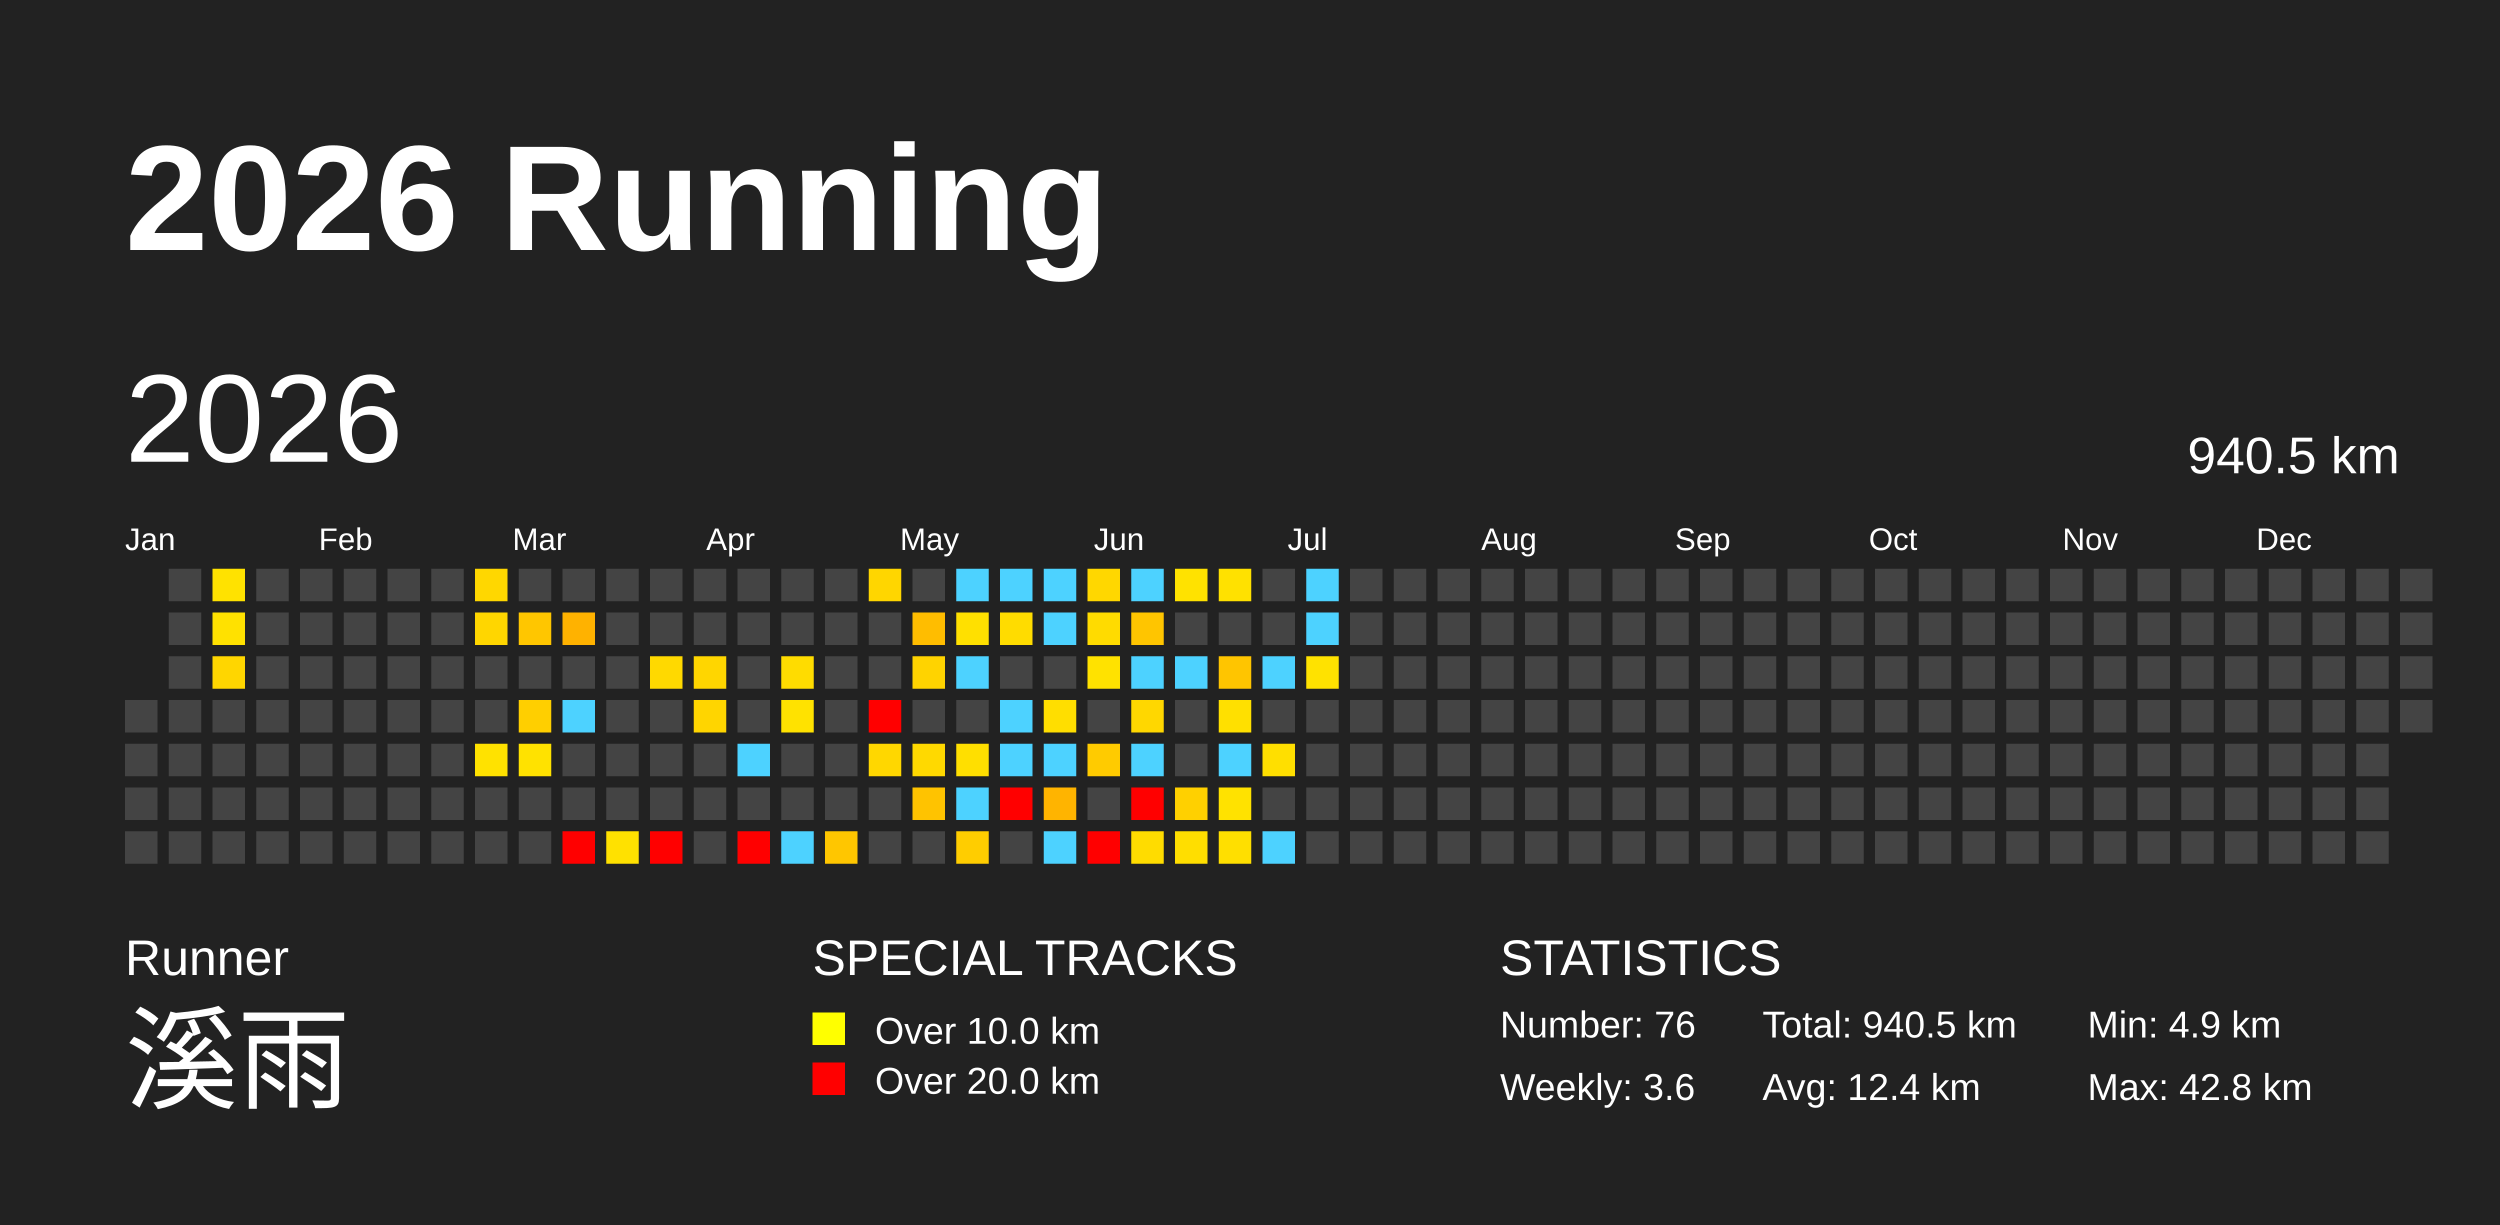
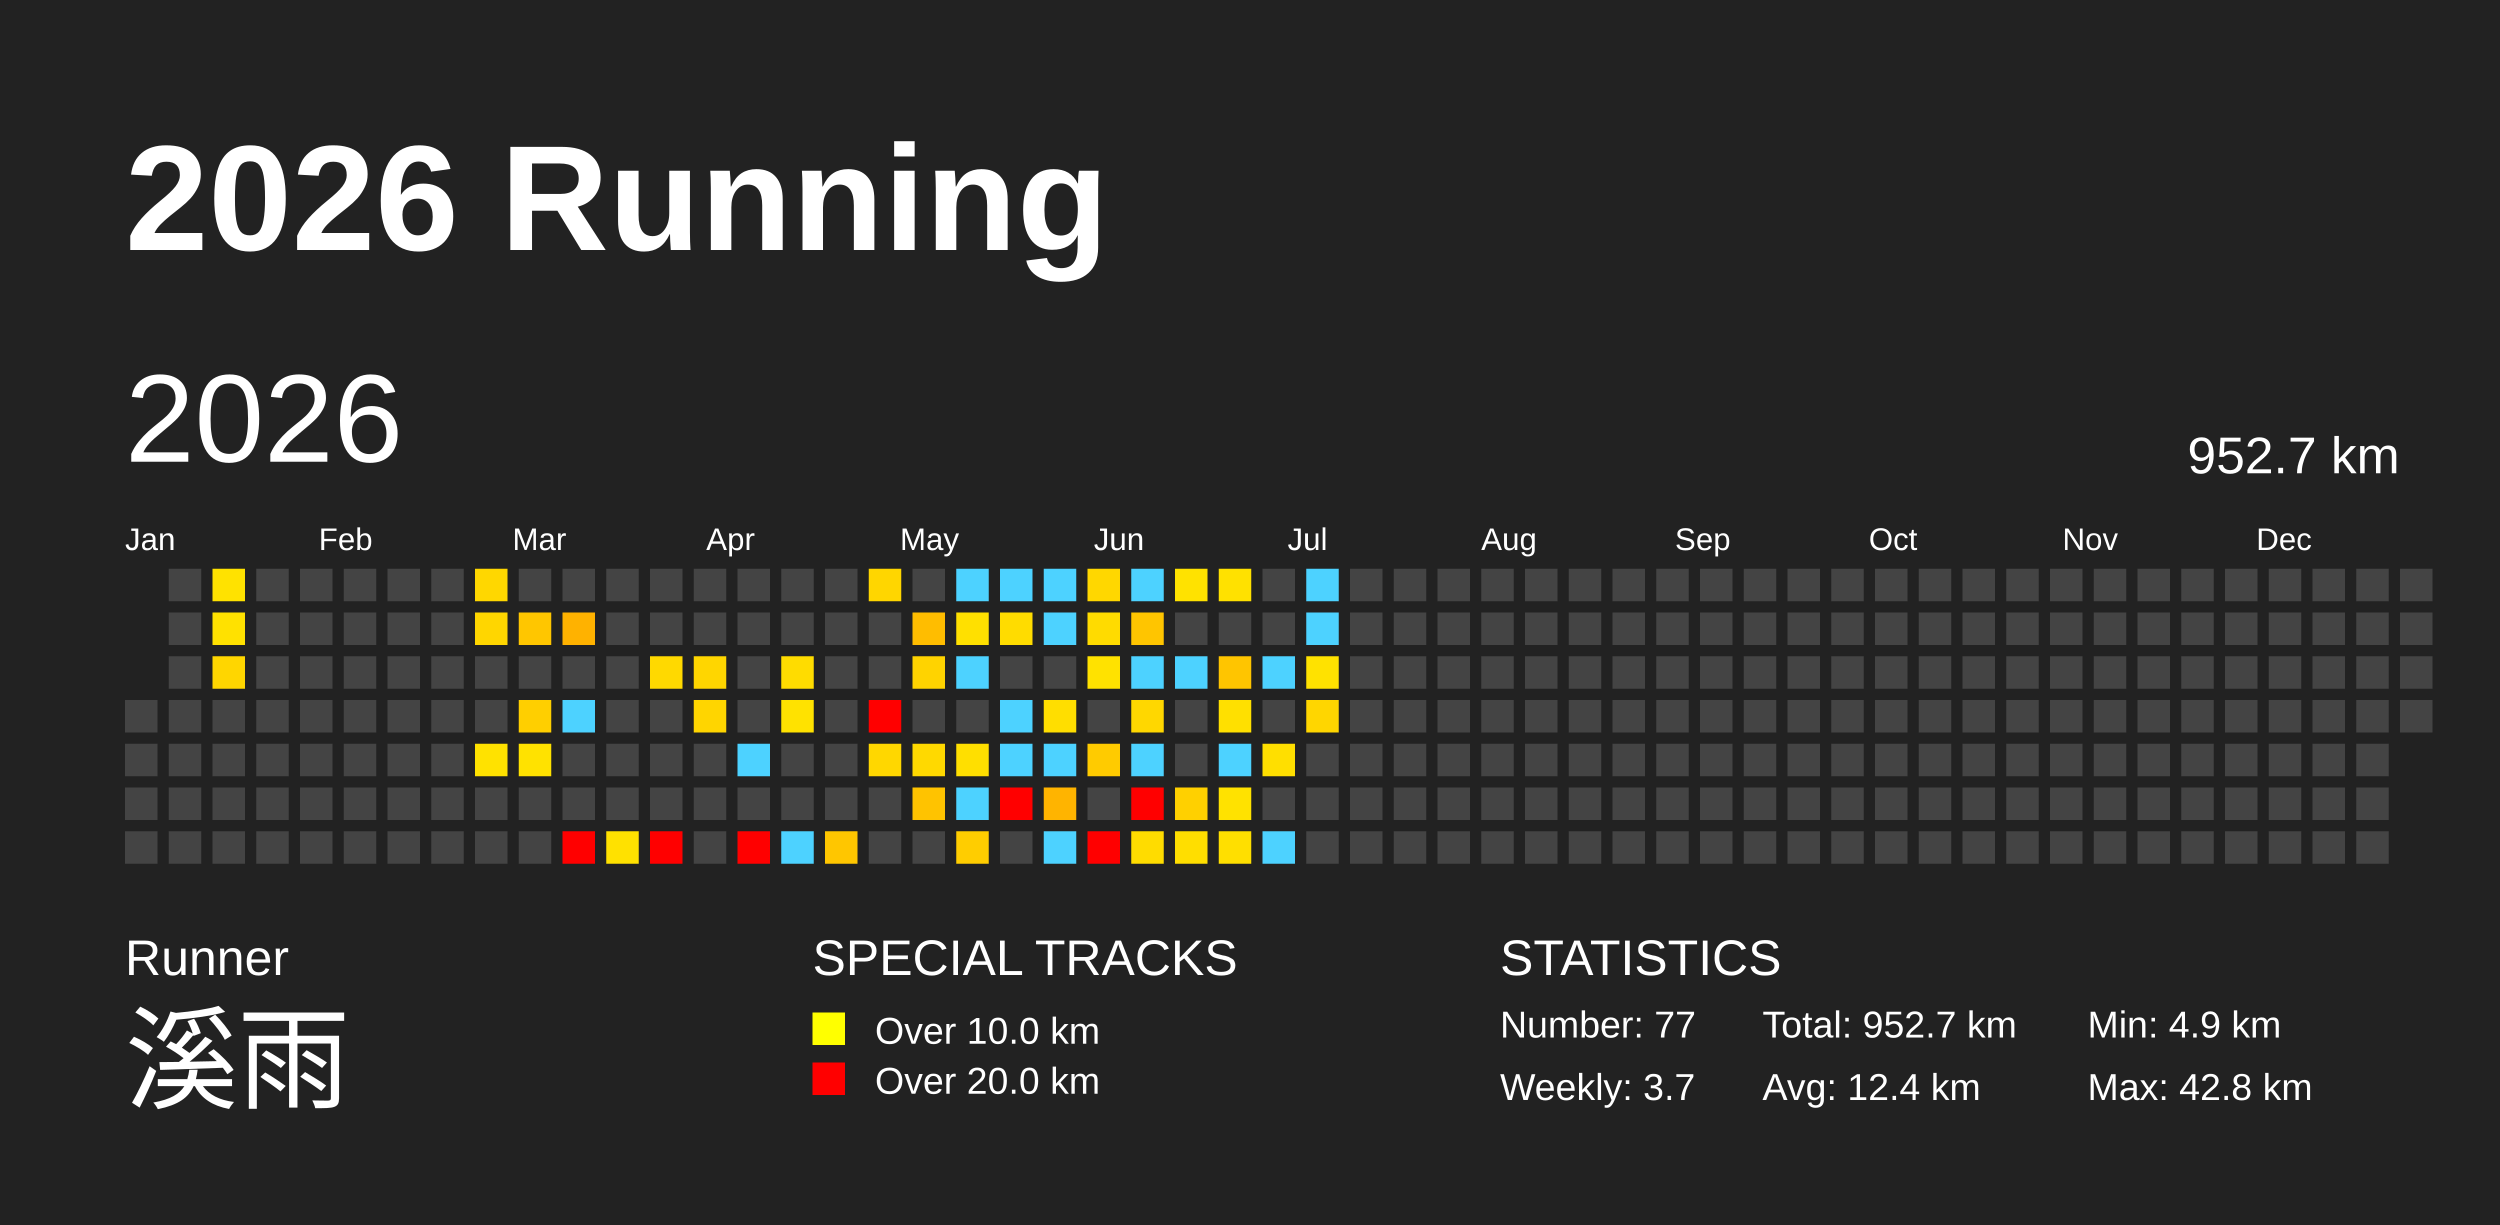
<svg xmlns="http://www.w3.org/2000/svg" baseProfile="full" height="98mm" version="1.1" viewBox="0,0,200,98" width="200mm">
  <defs>
    <pattern height="2" id="indoor-stripe" patternUnits="userSpaceOnUse" width="2">
      <line stroke="white" stroke-opacity="0.45" stroke-width="0.5" x1="0" x2="2" y1="2" y2="0" />
    </pattern>
  </defs>
  <rect fill="#222222" height="98" width="200" x="0" y="0" />
  <text fill="#FFFFFF" style="font-size:12px; font-family:Arial; font-weight:bold;" x="10" y="20">2026 Running</text>
  <text fill="#FFFFFF" style="font-size:4px; font-family:Arial" x="10" y="78">Runner</text>
  <text fill="#FFFFFF" style="font-size:9px; font-family:Arial" x="10" y="88">溪雨</text>
  <text fill="#FFFFFF" style="font-size:4px; font-family:Arial" x="65" y="78">SPECIAL TRACKS</text>
  <rect fill="yellow" height="2.6" width="2.6" x="65" y="81" />
  <text fill="#FFFFFF" style="font-size:3px; font-family:Arial" x="70" y="83.5">Over 10.0 km</text>
  <rect fill="red" height="2.6" width="2.6" x="65" y="85" />
  <text fill="#FFFFFF" style="font-size:3px; font-family:Arial" x="70" y="87.5">Over 20.0 km</text>
  <text fill="#FFFFFF" style="font-size:4px; font-family:Arial" x="120" y="78">STATISTICS</text>
-   <text fill="#FFFFFF" style="font-size:3px; font-family:Arial" x="120" y="83">Number: 76</text>
-   <text fill="#FFFFFF" style="font-size:3px; font-family:Arial" x="120" y="88">Weekly: 3.6</text>
-   <text fill="#FFFFFF" style="font-size:3px; font-family:Arial" x="141" y="83">Total: 940.5 km</text>
+   <text fill="#FFFFFF" style="font-size:3px; font-family:Arial" x="120" y="83">Number: 77</text>
+   <text fill="#FFFFFF" style="font-size:3px; font-family:Arial" x="120" y="88">Weekly: 3.7</text>
+   <text fill="#FFFFFF" style="font-size:3px; font-family:Arial" x="141" y="83">Total: 952.7 km</text>
  <text fill="#FFFFFF" style="font-size:3px; font-family:Arial" x="141" y="88">Avg: 12.4 km</text>
  <text fill="#FFFFFF" style="font-size:3px; font-family:Arial" x="167" y="83">Min: 4.9 km</text>
  <text fill="#FFFFFF" style="font-size:3px; font-family:Arial" x="167" y="88">Max: 42.8 km</text>
  <text dominant-baseline="hanging" fill="#FFFFFF" style="font-size:10.0px; font-family:Arial;" x="10" y="30">2026</text>
-   <text dominant-baseline="hanging" fill="#FFFFFF" style="font-size:4.125px; font-family:Arial;" x="175" y="35">940.5 km</text>
+   <text dominant-baseline="hanging" fill="#FFFFFF" style="font-size:4.125px; font-family:Arial;" x="175" y="35">952.7 km</text>
  <text fill="#FFFFFF" style="font-size:2.5px; font-family:Arial" x="10.0" y="44">Jan</text>
  <text fill="#FFFFFF" style="font-size:2.5px; font-family:Arial" x="25.5" y="44">Feb</text>
  <text fill="#FFFFFF" style="font-size:2.5px; font-family:Arial" x="41.0" y="44">Mar</text>
  <text fill="#FFFFFF" style="font-size:2.5px; font-family:Arial" x="56.5" y="44">Apr</text>
  <text fill="#FFFFFF" style="font-size:2.5px; font-family:Arial" x="72.0" y="44">May</text>
  <text fill="#FFFFFF" style="font-size:2.5px; font-family:Arial" x="87.5" y="44">Jun</text>
  <text fill="#FFFFFF" style="font-size:2.5px; font-family:Arial" x="103.0" y="44">Jul</text>
  <text fill="#FFFFFF" style="font-size:2.5px; font-family:Arial" x="118.5" y="44">Aug</text>
  <text fill="#FFFFFF" style="font-size:2.5px; font-family:Arial" x="134.0" y="44">Sep</text>
  <text fill="#FFFFFF" style="font-size:2.5px; font-family:Arial" x="149.5" y="44">Oct</text>
  <text fill="#FFFFFF" style="font-size:2.5px; font-family:Arial" x="165.0" y="44">Nov</text>
  <text fill="#FFFFFF" style="font-size:2.5px; font-family:Arial" x="180.5" y="44">Dec</text>
  <rect fill="#444444" height="2.6" width="2.6" x="10.0" y="56.0" />
  <rect fill="#444444" height="2.6" width="2.6" x="10.0" y="59.5" />
  <rect fill="#444444" height="2.6" width="2.6" x="10.0" y="63.0" />
  <rect fill="#444444" height="2.6" width="2.6" x="10.0" y="66.5" />
  <rect fill="#444444" height="2.6" width="2.6" x="13.5" y="45.5" />
  <rect fill="#444444" height="2.6" width="2.6" x="13.5" y="49.0" />
  <rect fill="#444444" height="2.6" width="2.6" x="13.5" y="52.5" />
  <rect fill="#444444" height="2.6" width="2.6" x="13.5" y="56.0" />
  <rect fill="#444444" height="2.6" width="2.6" x="13.5" y="59.5" />
  <rect fill="#444444" height="2.6" width="2.6" x="13.5" y="63.0" />
  <rect fill="#444444" height="2.6" width="2.6" x="13.5" y="66.5" />
  <rect fill="#ffe200" height="2.6" width="2.6" x="17.0" y="45.5" />
  <rect fill="#ffe100" height="2.6" width="2.6" x="17.0" y="49.0" />
  <rect fill="#ffd600" height="2.6" width="2.6" x="17.0" y="52.5" />
  <rect fill="#444444" height="2.6" width="2.6" x="17.0" y="56.0" />
  <rect fill="#444444" height="2.6" width="2.6" x="17.0" y="59.5" />
  <rect fill="#444444" height="2.6" width="2.6" x="17.0" y="63.0" />
  <rect fill="#444444" height="2.6" width="2.6" x="17.0" y="66.5" />
  <rect fill="#444444" height="2.6" width="2.6" x="20.5" y="45.5" />
  <rect fill="#444444" height="2.6" width="2.6" x="20.5" y="49.0" />
  <rect fill="#444444" height="2.6" width="2.6" x="20.5" y="52.5" />
  <rect fill="#444444" height="2.6" width="2.6" x="20.5" y="56.0" />
  <rect fill="#444444" height="2.6" width="2.6" x="20.5" y="59.5" />
  <rect fill="#444444" height="2.6" width="2.6" x="20.5" y="63.0" />
  <rect fill="#444444" height="2.6" width="2.6" x="20.5" y="66.5" />
  <rect fill="#444444" height="2.6" width="2.6" x="24.0" y="45.5" />
  <rect fill="#444444" height="2.6" width="2.6" x="24.0" y="49.0" />
  <rect fill="#444444" height="2.6" width="2.6" x="24.0" y="52.5" />
  <rect fill="#444444" height="2.6" width="2.6" x="24.0" y="56.0" />
  <rect fill="#444444" height="2.6" width="2.6" x="24.0" y="59.5" />
  <rect fill="#444444" height="2.6" width="2.6" x="24.0" y="63.0" />
  <rect fill="#444444" height="2.6" width="2.6" x="24.0" y="66.5" />
  <rect fill="#444444" height="2.6" width="2.6" x="27.5" y="45.5" />
  <rect fill="#444444" height="2.6" width="2.6" x="27.5" y="49.0" />
  <rect fill="#444444" height="2.6" width="2.6" x="27.5" y="52.5" />
  <rect fill="#444444" height="2.6" width="2.6" x="27.5" y="56.0" />
  <rect fill="#444444" height="2.6" width="2.6" x="27.5" y="59.5" />
  <rect fill="#444444" height="2.6" width="2.6" x="27.5" y="63.0" />
  <rect fill="#444444" height="2.6" width="2.6" x="27.5" y="66.5" />
  <rect fill="#444444" height="2.6" width="2.6" x="31.0" y="45.5" />
  <rect fill="#444444" height="2.6" width="2.6" x="31.0" y="49.0" />
  <rect fill="#444444" height="2.6" width="2.6" x="31.0" y="52.5" />
  <rect fill="#444444" height="2.6" width="2.6" x="31.0" y="56.0" />
  <rect fill="#444444" height="2.6" width="2.6" x="31.0" y="59.5" />
  <rect fill="#444444" height="2.6" width="2.6" x="31.0" y="63.0" />
  <rect fill="#444444" height="2.6" width="2.6" x="31.0" y="66.5" />
  <rect fill="#444444" height="2.6" width="2.6" x="34.5" y="45.5" />
  <rect fill="#444444" height="2.6" width="2.6" x="34.5" y="49.0" />
  <rect fill="#444444" height="2.6" width="2.6" x="34.5" y="52.5" />
  <rect fill="#444444" height="2.6" width="2.6" x="34.5" y="56.0" />
  <rect fill="#444444" height="2.6" width="2.6" x="34.5" y="59.5" />
  <rect fill="#444444" height="2.6" width="2.6" x="34.5" y="63.0" />
  <rect fill="#444444" height="2.6" width="2.6" x="34.5" y="66.5" />
  <rect fill="#ffd700" height="2.6" width="2.6" x="38.0" y="45.5" />
  <rect fill="#ffd600" height="2.6" width="2.6" x="38.0" y="49.0" />
  <rect fill="#444444" height="2.6" width="2.6" x="38.0" y="52.5" />
  <rect fill="#444444" height="2.6" width="2.6" x="38.0" y="56.0" />
  <rect fill="#ffe200" height="2.6" width="2.6" x="38.0" y="59.5" />
  <rect fill="#444444" height="2.6" width="2.6" x="38.0" y="63.0" />
  <rect fill="#444444" height="2.6" width="2.6" x="38.0" y="66.5" />
  <rect fill="#444444" height="2.6" width="2.6" x="41.5" y="45.5" />
  <rect fill="#ffc600" height="2.6" width="2.6" x="41.5" y="49.0" />
  <rect fill="#444444" height="2.6" width="2.6" x="41.5" y="52.5" />
  <rect fill="#ffcf00" height="2.6" width="2.6" x="41.5" y="56.0" />
  <rect fill="#ffe200" height="2.6" width="2.6" x="41.5" y="59.5" />
  <rect fill="#444444" height="2.6" width="2.6" x="41.5" y="63.0" />
  <rect fill="#444444" height="2.6" width="2.6" x="41.5" y="66.5" />
  <rect fill="#444444" height="2.6" width="2.6" x="45.0" y="45.5" />
  <rect fill="#ffb200" height="2.6" width="2.6" x="45.0" y="49.0" />
  <rect fill="#444444" height="2.6" width="2.6" x="45.0" y="52.5" />
  <rect fill="#4dd2ff" height="2.6" width="2.6" x="45.0" y="56.0" />
  <rect fill="#444444" height="2.6" width="2.6" x="45.0" y="59.5" />
  <rect fill="#444444" height="2.6" width="2.6" x="45.0" y="63.0" />
  <rect fill="red" height="2.6" width="2.6" x="45.0" y="66.5" />
  <rect fill="#444444" height="2.6" width="2.6" x="48.5" y="45.5" />
  <rect fill="#444444" height="2.6" width="2.6" x="48.5" y="49.0" />
  <rect fill="#444444" height="2.6" width="2.6" x="48.5" y="52.5" />
  <rect fill="#444444" height="2.6" width="2.6" x="48.5" y="56.0" />
  <rect fill="#444444" height="2.6" width="2.6" x="48.5" y="59.5" />
  <rect fill="#444444" height="2.6" width="2.6" x="48.5" y="63.0" />
  <rect fill="#ffe100" height="2.6" width="2.6" x="48.5" y="66.5" />
  <rect fill="#444444" height="2.6" width="2.6" x="52.0" y="45.5" />
  <rect fill="#444444" height="2.6" width="2.6" x="52.0" y="49.0" />
  <rect fill="#ffd900" height="2.6" width="2.6" x="52.0" y="52.5" />
  <rect fill="#444444" height="2.6" width="2.6" x="52.0" y="56.0" />
  <rect fill="#444444" height="2.6" width="2.6" x="52.0" y="59.5" />
  <rect fill="#444444" height="2.6" width="2.6" x="52.0" y="63.0" />
  <rect fill="red" height="2.6" width="2.6" x="52.0" y="66.5" />
  <rect fill="#444444" height="2.6" width="2.6" x="55.5" y="45.5" />
  <rect fill="#444444" height="2.6" width="2.6" x="55.5" y="49.0" />
  <rect fill="#ffd600" height="2.6" width="2.6" x="55.5" y="52.5" />
  <rect fill="#ffd500" height="2.6" width="2.6" x="55.5" y="56.0" />
  <rect fill="#444444" height="2.6" width="2.6" x="55.5" y="59.5" />
  <rect fill="#444444" height="2.6" width="2.6" x="55.5" y="63.0" />
  <rect fill="#444444" height="2.6" width="2.6" x="55.5" y="66.5" />
  <rect fill="#444444" height="2.6" width="2.6" x="59.0" y="45.5" />
  <rect fill="#444444" height="2.6" width="2.6" x="59.0" y="49.0" />
  <rect fill="#444444" height="2.6" width="2.6" x="59.0" y="52.5" />
  <rect fill="#444444" height="2.6" width="2.6" x="59.0" y="56.0" />
  <rect fill="#4dd2ff" height="2.6" width="2.6" x="59.0" y="59.5" />
  <rect fill="#444444" height="2.6" width="2.6" x="59.0" y="63.0" />
  <rect fill="red" height="2.6" width="2.6" x="59.0" y="66.5" />
  <rect fill="#444444" height="2.6" width="2.6" x="62.5" y="45.5" />
  <rect fill="#444444" height="2.6" width="2.6" x="62.5" y="49.0" />
  <rect fill="#ffdc00" height="2.6" width="2.6" x="62.5" y="52.5" />
  <rect fill="#ffe200" height="2.6" width="2.6" x="62.5" y="56.0" />
  <rect fill="#444444" height="2.6" width="2.6" x="62.5" y="59.5" />
  <rect fill="#444444" height="2.6" width="2.6" x="62.5" y="63.0" />
  <rect fill="#4dd2ff" height="2.6" width="2.6" x="62.5" y="66.5" />
  <rect fill="#444444" height="2.6" width="2.6" x="66.0" y="45.5" />
  <rect fill="#444444" height="2.6" width="2.6" x="66.0" y="49.0" />
  <rect fill="#444444" height="2.6" width="2.6" x="66.0" y="52.5" />
  <rect fill="#444444" height="2.6" width="2.6" x="66.0" y="56.0" />
  <rect fill="#444444" height="2.6" width="2.6" x="66.0" y="59.5" />
  <rect fill="#444444" height="2.6" width="2.6" x="66.0" y="63.0" />
  <rect fill="#ffc600" height="2.6" width="2.6" x="66.0" y="66.5" />
  <rect fill="#ffd600" height="2.6" width="2.6" x="69.5" y="45.5" />
  <rect fill="#444444" height="2.6" width="2.6" x="69.5" y="49.0" />
  <rect fill="#444444" height="2.6" width="2.6" x="69.5" y="52.5" />
  <rect fill="red" height="2.6" width="2.6" x="69.5" y="56.0" />
  <rect fill="#ffd700" height="2.6" width="2.6" x="69.5" y="59.5" />
  <rect fill="#444444" height="2.6" width="2.6" x="69.5" y="63.0" />
  <rect fill="#444444" height="2.6" width="2.6" x="69.5" y="66.5" />
  <rect fill="#444444" height="2.6" width="2.6" x="73.0" y="45.5" />
  <rect fill="#ffbd00" height="2.6" width="2.6" x="73.0" y="49.0" />
  <rect fill="#ffd300" height="2.6" width="2.6" x="73.0" y="52.5" />
  <rect fill="#444444" height="2.6" width="2.6" x="73.0" y="56.0" />
  <rect fill="#ffd900" height="2.6" width="2.6" x="73.0" y="59.5" />
  <rect fill="#ffc300" height="2.6" width="2.6" x="73.0" y="63.0" />
  <rect fill="#444444" height="2.6" width="2.6" x="73.0" y="66.5" />
  <rect fill="#4dd2ff" height="2.6" width="2.6" x="76.5" y="45.5" />
  <rect fill="#ffe000" height="2.6" width="2.6" x="76.5" y="49.0" />
  <rect fill="#4dd2ff" height="2.6" width="2.6" x="76.5" y="52.5" />
  <rect fill="#444444" height="2.6" width="2.6" x="76.5" y="56.0" />
  <rect fill="#ffdf00" height="2.6" width="2.6" x="76.5" y="59.5" />
  <rect fill="#4dd2ff" height="2.6" width="2.6" x="76.5" y="63.0" />
  <rect fill="#ffcd00" height="2.6" width="2.6" x="76.5" y="66.5" />
  <rect fill="#4dd2ff" height="2.6" width="2.6" x="80.0" y="45.5" />
  <rect fill="#ffdc00" height="2.6" width="2.6" x="80.0" y="49.0" />
  <rect fill="#444444" height="2.6" width="2.6" x="80.0" y="52.5" />
  <rect fill="#4dd2ff" height="2.6" width="2.6" x="80.0" y="56.0" />
  <rect fill="#4dd2ff" height="2.6" width="2.6" x="80.0" y="59.5" />
  <rect fill="red" height="2.6" width="2.6" x="80.0" y="63.0" />
  <rect fill="#444444" height="2.6" width="2.6" x="80.0" y="66.5" />
  <rect fill="#4dd2ff" height="2.6" width="2.6" x="83.5" y="45.5" />
  <rect fill="#4dd2ff" height="2.6" width="2.6" x="83.5" y="49.0" />
  <rect fill="#444444" height="2.6" width="2.6" x="83.5" y="52.5" />
  <rect fill="#ffde00" height="2.6" width="2.6" x="83.5" y="56.0" />
  <rect fill="#4dd2ff" height="2.6" width="2.6" x="83.5" y="59.5" />
  <rect fill="#ffb400" height="2.6" width="2.6" x="83.5" y="63.0" />
  <rect fill="#4dd2ff" height="2.6" width="2.6" x="83.5" y="66.5" />
  <rect fill="#ffd700" height="2.6" width="2.6" x="87.0" y="45.5" />
  <rect fill="#ffdb00" height="2.6" width="2.6" x="87.0" y="49.0" />
  <rect fill="#ffe200" height="2.6" width="2.6" x="87.0" y="52.5" />
  <rect fill="#444444" height="2.6" width="2.6" x="87.0" y="56.0" />
  <rect fill="#ffcb00" height="2.6" width="2.6" x="87.0" y="59.5" />
  <rect fill="#444444" height="2.6" width="2.6" x="87.0" y="63.0" />
  <rect fill="red" height="2.6" width="2.6" x="87.0" y="66.5" />
  <rect fill="#4dd2ff" height="2.6" width="2.6" x="90.5" y="45.5" />
  <rect fill="#ffc500" height="2.6" width="2.6" x="90.5" y="49.0" />
  <rect fill="#4dd2ff" height="2.6" width="2.6" x="90.5" y="52.5" />
  <rect fill="#ffd700" height="2.6" width="2.6" x="90.5" y="56.0" />
  <rect fill="#4dd2ff" height="2.6" width="2.6" x="90.5" y="59.5" />
  <rect fill="red" height="2.6" width="2.6" x="90.5" y="63.0" />
  <rect fill="#ffdc00" height="2.6" width="2.6" x="90.5" y="66.5" />
  <rect fill="#ffe200" height="2.6" width="2.6" x="94.0" y="45.5" />
  <rect fill="#444444" height="2.6" width="2.6" x="94.0" y="49.0" />
  <rect fill="#4dd2ff" height="2.6" width="2.6" x="94.0" y="52.5" />
  <rect fill="#444444" height="2.6" width="2.6" x="94.0" y="56.0" />
  <rect fill="#444444" height="2.6" width="2.6" x="94.0" y="59.5" />
  <rect fill="#ffd000" height="2.6" width="2.6" x="94.0" y="63.0" />
  <rect fill="#ffde00" height="2.6" width="2.6" x="94.0" y="66.5" />
  <rect fill="#ffe100" height="2.6" width="2.6" x="97.5" y="45.5" />
  <rect fill="#444444" height="2.6" width="2.6" x="97.5" y="49.0" />
  <rect fill="#ffc500" height="2.6" width="2.6" x="97.5" y="52.5" />
  <rect fill="#ffe000" height="2.6" width="2.6" x="97.5" y="56.0" />
  <rect fill="#4dd2ff" height="2.6" width="2.6" x="97.5" y="59.5" />
  <rect fill="#ffe200" height="2.6" width="2.6" x="97.5" y="63.0" />
  <rect fill="#ffdf00" height="2.6" width="2.6" x="97.5" y="66.5" />
  <rect fill="#444444" height="2.6" width="2.6" x="101.0" y="45.5" />
  <rect fill="#444444" height="2.6" width="2.6" x="101.0" y="49.0" />
  <rect fill="#4dd2ff" height="2.6" width="2.6" x="101.0" y="52.5" />
  <rect fill="#444444" height="2.6" width="2.6" x="101.0" y="56.0" />
  <rect fill="#ffdf00" height="2.6" width="2.6" x="101.0" y="59.5" />
  <rect fill="#444444" height="2.6" width="2.6" x="101.0" y="63.0" />
  <rect fill="#4dd2ff" height="2.6" width="2.6" x="101.0" y="66.5" />
  <rect fill="#4dd2ff" height="2.6" width="2.6" x="104.5" y="45.5" />
  <rect fill="#4dd2ff" height="2.6" width="2.6" x="104.5" y="49.0" />
  <rect fill="#ffe200" height="2.6" width="2.6" x="104.5" y="52.5" />
-   <rect fill="#444444" height="2.6" width="2.6" x="104.5" y="56.0" />
+   <rect fill="#ffd600" height="2.6" width="2.6" x="104.5" y="56.0" />
  <rect fill="#444444" height="2.6" width="2.6" x="104.5" y="59.5" />
  <rect fill="#444444" height="2.6" width="2.6" x="104.5" y="63.0" />
  <rect fill="#444444" height="2.6" width="2.6" x="104.5" y="66.5" />
  <rect fill="#444444" height="2.6" width="2.6" x="108.0" y="45.5" />
  <rect fill="#444444" height="2.6" width="2.6" x="108.0" y="49.0" />
  <rect fill="#444444" height="2.6" width="2.6" x="108.0" y="52.5" />
  <rect fill="#444444" height="2.6" width="2.6" x="108.0" y="56.0" />
  <rect fill="#444444" height="2.6" width="2.6" x="108.0" y="59.5" />
  <rect fill="#444444" height="2.6" width="2.6" x="108.0" y="63.0" />
  <rect fill="#444444" height="2.6" width="2.6" x="108.0" y="66.5" />
  <rect fill="#444444" height="2.6" width="2.6" x="111.5" y="45.5" />
  <rect fill="#444444" height="2.6" width="2.6" x="111.5" y="49.0" />
  <rect fill="#444444" height="2.6" width="2.6" x="111.5" y="52.5" />
  <rect fill="#444444" height="2.6" width="2.6" x="111.5" y="56.0" />
  <rect fill="#444444" height="2.6" width="2.6" x="111.5" y="59.5" />
  <rect fill="#444444" height="2.6" width="2.6" x="111.5" y="63.0" />
  <rect fill="#444444" height="2.6" width="2.6" x="111.5" y="66.5" />
  <rect fill="#444444" height="2.6" width="2.6" x="115.0" y="45.5" />
  <rect fill="#444444" height="2.6" width="2.6" x="115.0" y="49.0" />
  <rect fill="#444444" height="2.6" width="2.6" x="115.0" y="52.5" />
  <rect fill="#444444" height="2.6" width="2.6" x="115.0" y="56.0" />
  <rect fill="#444444" height="2.6" width="2.6" x="115.0" y="59.5" />
  <rect fill="#444444" height="2.6" width="2.6" x="115.0" y="63.0" />
  <rect fill="#444444" height="2.6" width="2.6" x="115.0" y="66.5" />
  <rect fill="#444444" height="2.6" width="2.6" x="118.5" y="45.5" />
  <rect fill="#444444" height="2.6" width="2.6" x="118.5" y="49.0" />
  <rect fill="#444444" height="2.6" width="2.6" x="118.5" y="52.5" />
  <rect fill="#444444" height="2.6" width="2.6" x="118.5" y="56.0" />
  <rect fill="#444444" height="2.6" width="2.6" x="118.5" y="59.5" />
  <rect fill="#444444" height="2.6" width="2.6" x="118.5" y="63.0" />
  <rect fill="#444444" height="2.6" width="2.6" x="118.5" y="66.5" />
  <rect fill="#444444" height="2.6" width="2.6" x="122.0" y="45.5" />
  <rect fill="#444444" height="2.6" width="2.6" x="122.0" y="49.0" />
  <rect fill="#444444" height="2.6" width="2.6" x="122.0" y="52.5" />
  <rect fill="#444444" height="2.6" width="2.6" x="122.0" y="56.0" />
  <rect fill="#444444" height="2.6" width="2.6" x="122.0" y="59.5" />
  <rect fill="#444444" height="2.6" width="2.6" x="122.0" y="63.0" />
  <rect fill="#444444" height="2.6" width="2.6" x="122.0" y="66.5" />
  <rect fill="#444444" height="2.6" width="2.6" x="125.5" y="45.5" />
  <rect fill="#444444" height="2.6" width="2.6" x="125.5" y="49.0" />
  <rect fill="#444444" height="2.6" width="2.6" x="125.5" y="52.5" />
  <rect fill="#444444" height="2.6" width="2.6" x="125.5" y="56.0" />
  <rect fill="#444444" height="2.6" width="2.6" x="125.5" y="59.5" />
  <rect fill="#444444" height="2.6" width="2.6" x="125.5" y="63.0" />
  <rect fill="#444444" height="2.6" width="2.6" x="125.5" y="66.5" />
  <rect fill="#444444" height="2.6" width="2.6" x="129.0" y="45.5" />
  <rect fill="#444444" height="2.6" width="2.6" x="129.0" y="49.0" />
  <rect fill="#444444" height="2.6" width="2.6" x="129.0" y="52.5" />
  <rect fill="#444444" height="2.6" width="2.6" x="129.0" y="56.0" />
  <rect fill="#444444" height="2.6" width="2.6" x="129.0" y="59.5" />
  <rect fill="#444444" height="2.6" width="2.6" x="129.0" y="63.0" />
  <rect fill="#444444" height="2.6" width="2.6" x="129.0" y="66.5" />
  <rect fill="#444444" height="2.6" width="2.6" x="132.5" y="45.5" />
  <rect fill="#444444" height="2.6" width="2.6" x="132.5" y="49.0" />
  <rect fill="#444444" height="2.6" width="2.6" x="132.5" y="52.5" />
  <rect fill="#444444" height="2.6" width="2.6" x="132.5" y="56.0" />
  <rect fill="#444444" height="2.6" width="2.6" x="132.5" y="59.5" />
  <rect fill="#444444" height="2.6" width="2.6" x="132.5" y="63.0" />
  <rect fill="#444444" height="2.6" width="2.6" x="132.5" y="66.5" />
  <rect fill="#444444" height="2.6" width="2.6" x="136.0" y="45.5" />
  <rect fill="#444444" height="2.6" width="2.6" x="136.0" y="49.0" />
  <rect fill="#444444" height="2.6" width="2.6" x="136.0" y="52.5" />
  <rect fill="#444444" height="2.6" width="2.6" x="136.0" y="56.0" />
  <rect fill="#444444" height="2.6" width="2.6" x="136.0" y="59.5" />
  <rect fill="#444444" height="2.6" width="2.6" x="136.0" y="63.0" />
  <rect fill="#444444" height="2.6" width="2.6" x="136.0" y="66.5" />
  <rect fill="#444444" height="2.6" width="2.6" x="139.5" y="45.5" />
  <rect fill="#444444" height="2.6" width="2.6" x="139.5" y="49.0" />
  <rect fill="#444444" height="2.6" width="2.6" x="139.5" y="52.5" />
  <rect fill="#444444" height="2.6" width="2.6" x="139.5" y="56.0" />
  <rect fill="#444444" height="2.6" width="2.6" x="139.5" y="59.5" />
  <rect fill="#444444" height="2.6" width="2.6" x="139.5" y="63.0" />
  <rect fill="#444444" height="2.6" width="2.6" x="139.5" y="66.5" />
  <rect fill="#444444" height="2.6" width="2.6" x="143.0" y="45.5" />
  <rect fill="#444444" height="2.6" width="2.6" x="143.0" y="49.0" />
  <rect fill="#444444" height="2.6" width="2.6" x="143.0" y="52.5" />
  <rect fill="#444444" height="2.6" width="2.6" x="143.0" y="56.0" />
  <rect fill="#444444" height="2.6" width="2.6" x="143.0" y="59.5" />
  <rect fill="#444444" height="2.6" width="2.6" x="143.0" y="63.0" />
  <rect fill="#444444" height="2.6" width="2.6" x="143.0" y="66.5" />
  <rect fill="#444444" height="2.6" width="2.6" x="146.5" y="45.5" />
  <rect fill="#444444" height="2.6" width="2.6" x="146.5" y="49.0" />
  <rect fill="#444444" height="2.6" width="2.6" x="146.5" y="52.5" />
  <rect fill="#444444" height="2.6" width="2.6" x="146.5" y="56.0" />
  <rect fill="#444444" height="2.6" width="2.6" x="146.5" y="59.5" />
  <rect fill="#444444" height="2.6" width="2.6" x="146.5" y="63.0" />
  <rect fill="#444444" height="2.6" width="2.6" x="146.5" y="66.5" />
  <rect fill="#444444" height="2.6" width="2.6" x="150.0" y="45.5" />
  <rect fill="#444444" height="2.6" width="2.6" x="150.0" y="49.0" />
  <rect fill="#444444" height="2.6" width="2.6" x="150.0" y="52.5" />
  <rect fill="#444444" height="2.6" width="2.6" x="150.0" y="56.0" />
  <rect fill="#444444" height="2.6" width="2.6" x="150.0" y="59.5" />
  <rect fill="#444444" height="2.6" width="2.6" x="150.0" y="63.0" />
  <rect fill="#444444" height="2.6" width="2.6" x="150.0" y="66.5" />
  <rect fill="#444444" height="2.6" width="2.6" x="153.5" y="45.5" />
  <rect fill="#444444" height="2.6" width="2.6" x="153.5" y="49.0" />
  <rect fill="#444444" height="2.6" width="2.6" x="153.5" y="52.5" />
  <rect fill="#444444" height="2.6" width="2.6" x="153.5" y="56.0" />
  <rect fill="#444444" height="2.6" width="2.6" x="153.5" y="59.5" />
  <rect fill="#444444" height="2.6" width="2.6" x="153.5" y="63.0" />
  <rect fill="#444444" height="2.6" width="2.6" x="153.5" y="66.5" />
  <rect fill="#444444" height="2.6" width="2.6" x="157.0" y="45.5" />
  <rect fill="#444444" height="2.6" width="2.6" x="157.0" y="49.0" />
  <rect fill="#444444" height="2.6" width="2.6" x="157.0" y="52.5" />
  <rect fill="#444444" height="2.6" width="2.6" x="157.0" y="56.0" />
  <rect fill="#444444" height="2.6" width="2.6" x="157.0" y="59.5" />
  <rect fill="#444444" height="2.6" width="2.6" x="157.0" y="63.0" />
  <rect fill="#444444" height="2.6" width="2.6" x="157.0" y="66.5" />
  <rect fill="#444444" height="2.6" width="2.6" x="160.5" y="45.5" />
  <rect fill="#444444" height="2.6" width="2.6" x="160.5" y="49.0" />
  <rect fill="#444444" height="2.6" width="2.6" x="160.5" y="52.5" />
  <rect fill="#444444" height="2.6" width="2.6" x="160.5" y="56.0" />
  <rect fill="#444444" height="2.6" width="2.6" x="160.5" y="59.5" />
  <rect fill="#444444" height="2.6" width="2.6" x="160.5" y="63.0" />
  <rect fill="#444444" height="2.6" width="2.6" x="160.5" y="66.5" />
  <rect fill="#444444" height="2.6" width="2.6" x="164.0" y="45.5" />
  <rect fill="#444444" height="2.6" width="2.6" x="164.0" y="49.0" />
  <rect fill="#444444" height="2.6" width="2.6" x="164.0" y="52.5" />
  <rect fill="#444444" height="2.6" width="2.6" x="164.0" y="56.0" />
  <rect fill="#444444" height="2.6" width="2.6" x="164.0" y="59.5" />
  <rect fill="#444444" height="2.6" width="2.6" x="164.0" y="63.0" />
  <rect fill="#444444" height="2.6" width="2.6" x="164.0" y="66.5" />
  <rect fill="#444444" height="2.6" width="2.6" x="167.5" y="45.5" />
  <rect fill="#444444" height="2.6" width="2.6" x="167.5" y="49.0" />
  <rect fill="#444444" height="2.6" width="2.6" x="167.5" y="52.5" />
  <rect fill="#444444" height="2.6" width="2.6" x="167.5" y="56.0" />
  <rect fill="#444444" height="2.6" width="2.6" x="167.5" y="59.5" />
  <rect fill="#444444" height="2.6" width="2.6" x="167.5" y="63.0" />
  <rect fill="#444444" height="2.6" width="2.6" x="167.5" y="66.5" />
  <rect fill="#444444" height="2.6" width="2.6" x="171.0" y="45.5" />
  <rect fill="#444444" height="2.6" width="2.6" x="171.0" y="49.0" />
  <rect fill="#444444" height="2.6" width="2.6" x="171.0" y="52.5" />
  <rect fill="#444444" height="2.6" width="2.6" x="171.0" y="56.0" />
  <rect fill="#444444" height="2.6" width="2.6" x="171.0" y="59.5" />
  <rect fill="#444444" height="2.6" width="2.6" x="171.0" y="63.0" />
  <rect fill="#444444" height="2.6" width="2.6" x="171.0" y="66.5" />
  <rect fill="#444444" height="2.6" width="2.6" x="174.5" y="45.5" />
  <rect fill="#444444" height="2.6" width="2.6" x="174.5" y="49.0" />
  <rect fill="#444444" height="2.6" width="2.6" x="174.5" y="52.5" />
  <rect fill="#444444" height="2.6" width="2.6" x="174.5" y="56.0" />
  <rect fill="#444444" height="2.6" width="2.6" x="174.5" y="59.5" />
  <rect fill="#444444" height="2.6" width="2.6" x="174.5" y="63.0" />
  <rect fill="#444444" height="2.6" width="2.6" x="174.5" y="66.5" />
  <rect fill="#444444" height="2.6" width="2.6" x="178.0" y="45.5" />
  <rect fill="#444444" height="2.6" width="2.6" x="178.0" y="49.0" />
  <rect fill="#444444" height="2.6" width="2.6" x="178.0" y="52.5" />
  <rect fill="#444444" height="2.6" width="2.6" x="178.0" y="56.0" />
  <rect fill="#444444" height="2.6" width="2.6" x="178.0" y="59.5" />
  <rect fill="#444444" height="2.6" width="2.6" x="178.0" y="63.0" />
  <rect fill="#444444" height="2.6" width="2.6" x="178.0" y="66.5" />
  <rect fill="#444444" height="2.6" width="2.6" x="181.5" y="45.5" />
  <rect fill="#444444" height="2.6" width="2.6" x="181.5" y="49.0" />
  <rect fill="#444444" height="2.6" width="2.6" x="181.5" y="52.5" />
  <rect fill="#444444" height="2.6" width="2.6" x="181.5" y="56.0" />
  <rect fill="#444444" height="2.6" width="2.6" x="181.5" y="59.5" />
  <rect fill="#444444" height="2.6" width="2.6" x="181.5" y="63.0" />
  <rect fill="#444444" height="2.6" width="2.6" x="181.5" y="66.5" />
  <rect fill="#444444" height="2.6" width="2.6" x="185.0" y="45.5" />
  <rect fill="#444444" height="2.6" width="2.6" x="185.0" y="49.0" />
  <rect fill="#444444" height="2.6" width="2.6" x="185.0" y="52.5" />
  <rect fill="#444444" height="2.6" width="2.6" x="185.0" y="56.0" />
  <rect fill="#444444" height="2.6" width="2.6" x="185.0" y="59.5" />
  <rect fill="#444444" height="2.6" width="2.6" x="185.0" y="63.0" />
  <rect fill="#444444" height="2.6" width="2.6" x="185.0" y="66.5" />
  <rect fill="#444444" height="2.6" width="2.6" x="188.5" y="45.5" />
  <rect fill="#444444" height="2.6" width="2.6" x="188.5" y="49.0" />
  <rect fill="#444444" height="2.6" width="2.6" x="188.5" y="52.5" />
  <rect fill="#444444" height="2.6" width="2.6" x="188.5" y="56.0" />
  <rect fill="#444444" height="2.6" width="2.6" x="188.5" y="59.5" />
  <rect fill="#444444" height="2.6" width="2.6" x="188.5" y="63.0" />
  <rect fill="#444444" height="2.6" width="2.6" x="188.5" y="66.5" />
  <rect fill="#444444" height="2.6" width="2.6" x="192.0" y="45.5" />
  <rect fill="#444444" height="2.6" width="2.6" x="192.0" y="49.0" />
  <rect fill="#444444" height="2.6" width="2.6" x="192.0" y="52.5" />
  <rect fill="#444444" height="2.6" width="2.6" x="192.0" y="56.0" />
</svg>
